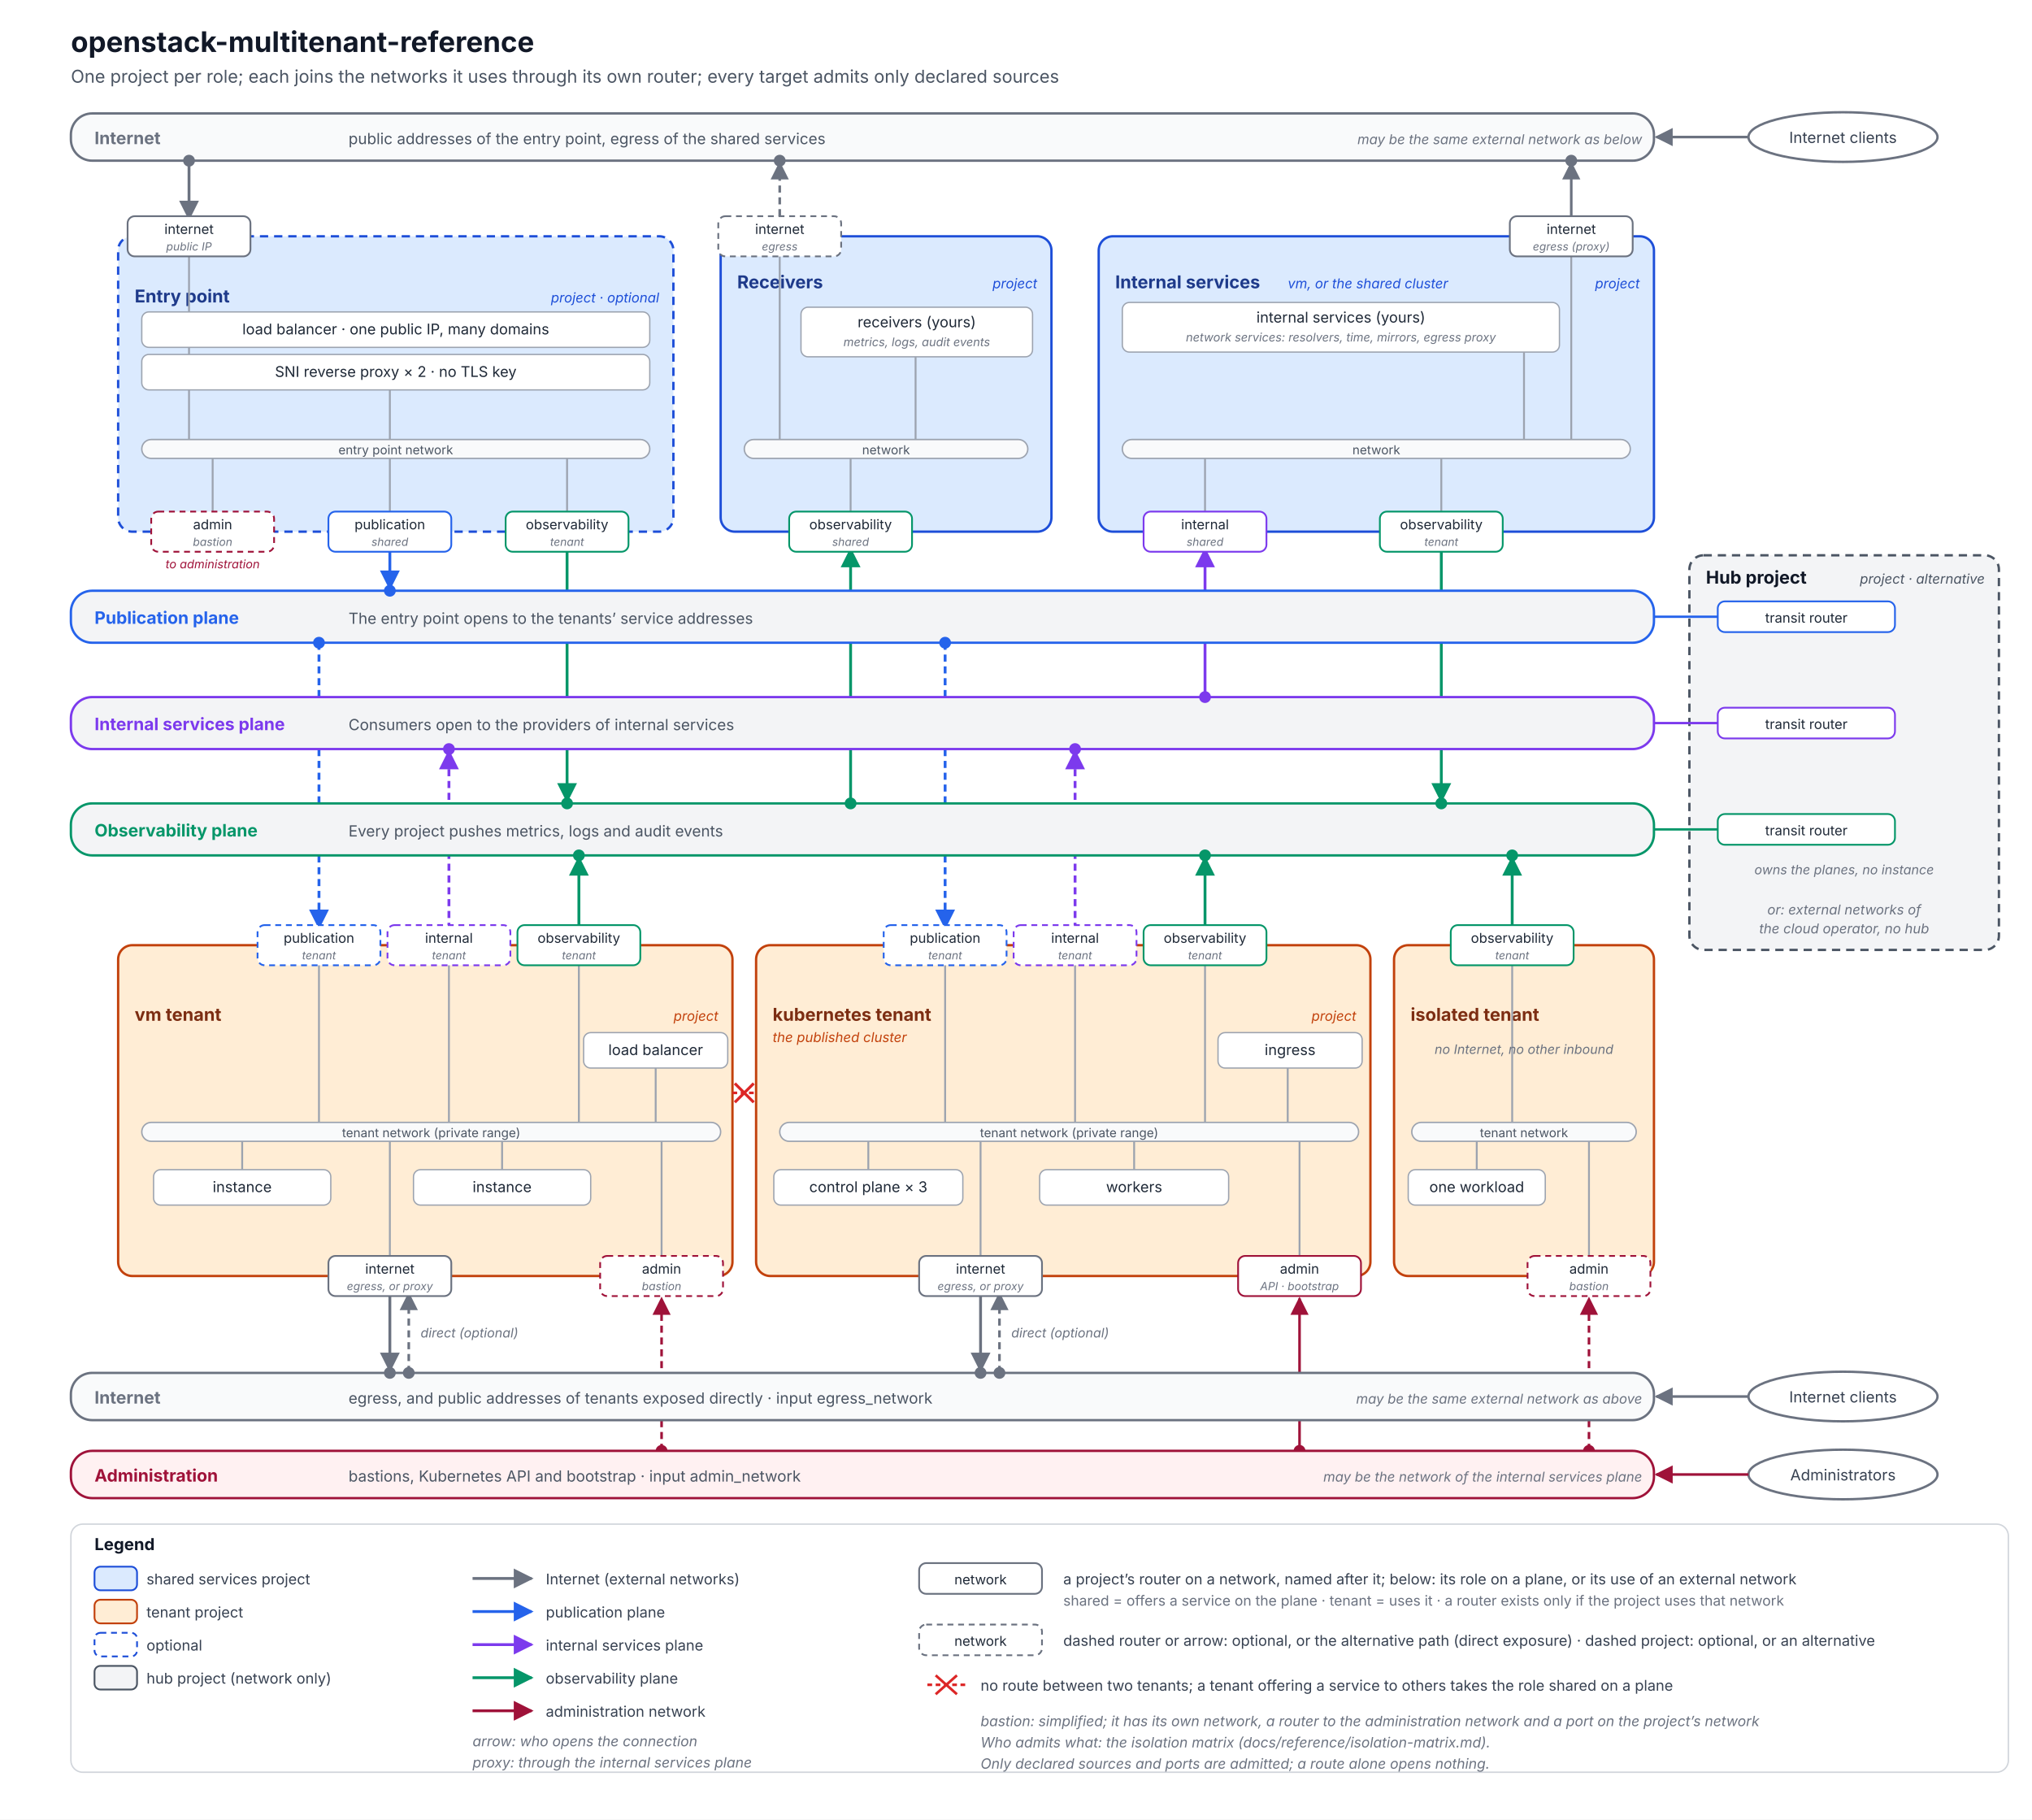
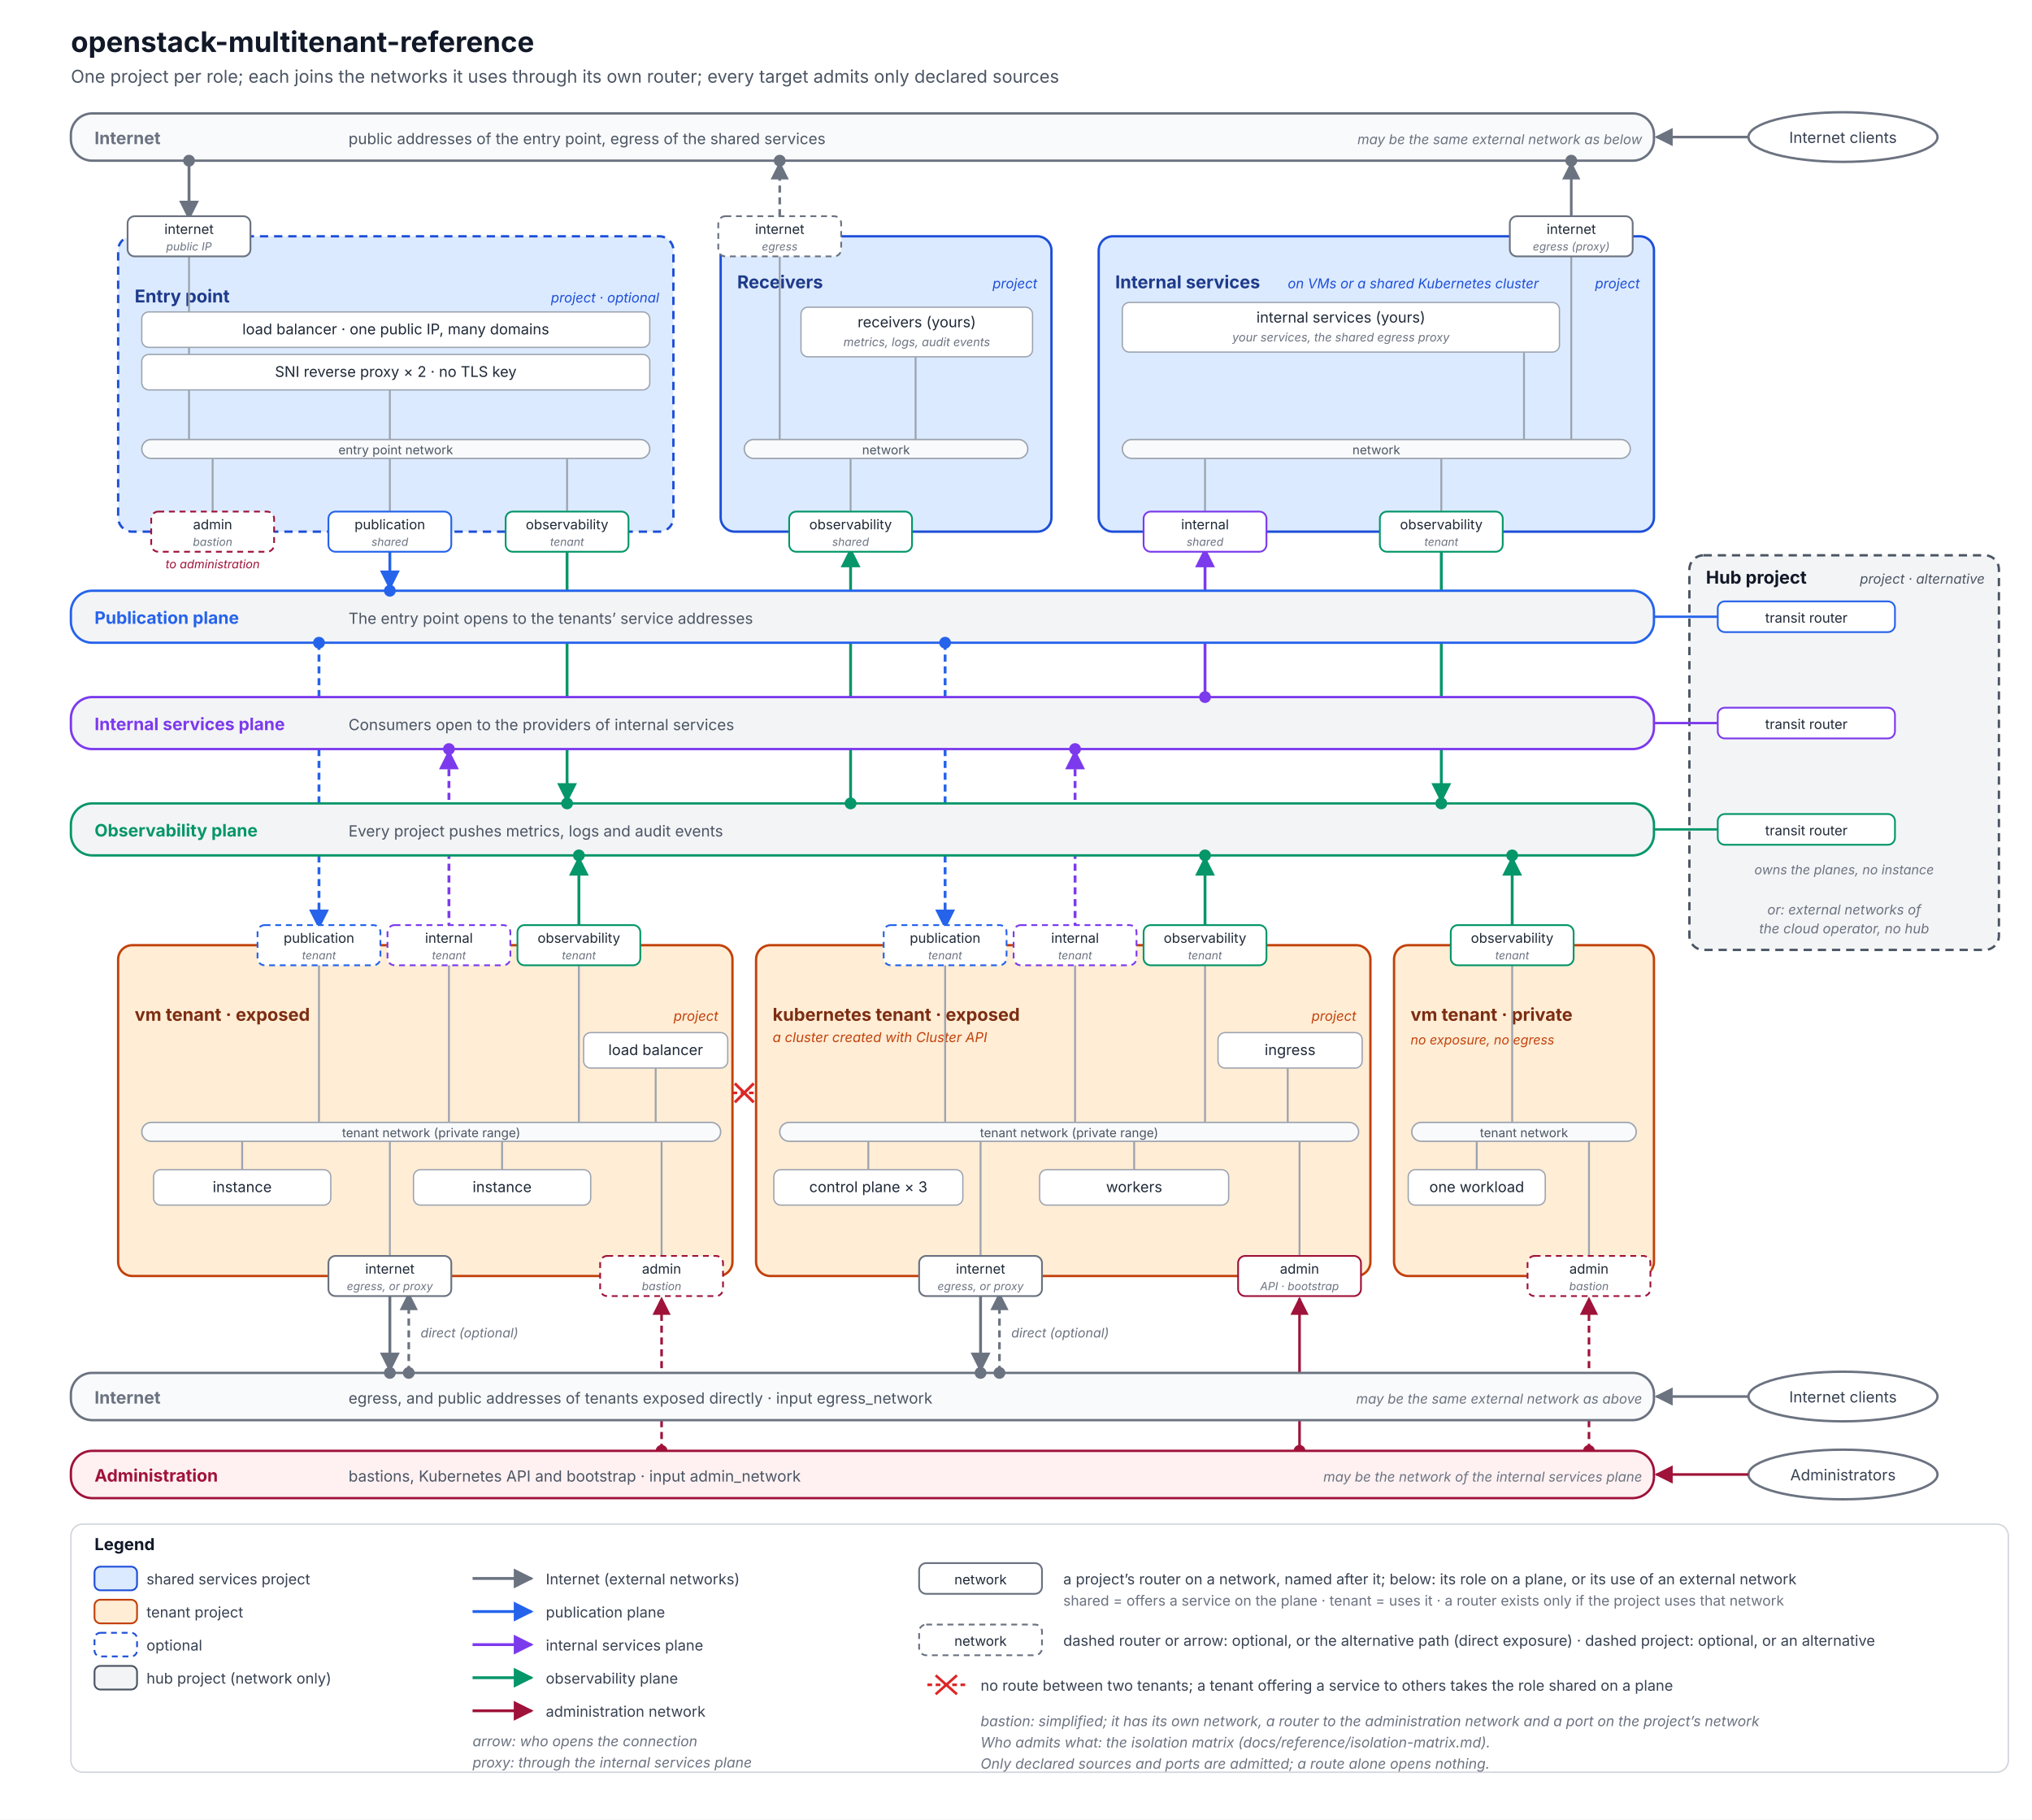
<svg xmlns="http://www.w3.org/2000/svg" viewBox="0 0 1720 1540" width="1720" height="1540" font-family="Inter,'Segoe UI',Helvetica,Arial,'DejaVu Sans',sans-serif">
  <defs>
    <marker id="madm" viewBox="0 0 10 10" refX="9" refY="5" markerWidth="7" markerHeight="7" orient="auto-start-reverse">
      <path d="M0,0 L10,5 L0,10 z" fill="#9f1239" />
    </marker>
    <marker id="mnet" viewBox="0 0 10 10" refX="9" refY="5" markerWidth="7" markerHeight="7" orient="auto-start-reverse">
      <path d="M0,0 L10,5 L0,10 z" fill="#6b7280" />
    </marker>
    <marker id="mpub" viewBox="0 0 10 10" refX="9" refY="5" markerWidth="7" markerHeight="7" orient="auto-start-reverse">
      <path d="M0,0 L10,5 L0,10 z" fill="#2563eb" />
    </marker>
    <marker id="mint" viewBox="0 0 10 10" refX="9" refY="5" markerWidth="7" markerHeight="7" orient="auto-start-reverse">
      <path d="M0,0 L10,5 L0,10 z" fill="#7c3aed" />
    </marker>
    <marker id="mobs" viewBox="0 0 10 10" refX="9" refY="5" markerWidth="7" markerHeight="7" orient="auto-start-reverse">
      <path d="M0,0 L10,5 L0,10 z" fill="#059669" />
    </marker>
    <marker id="mlan" viewBox="0 0 10 10" refX="9" refY="5" markerWidth="7" markerHeight="7" orient="auto-start-reverse">
      <path d="M0,0 L10,5 L0,10 z" fill="#9ca3af" />
    </marker>
    <marker id="mr" viewBox="0 0 10 10" refX="9" refY="5" markerWidth="7" markerHeight="7" orient="auto-start-reverse">
      <path d="M0,0 L10,5 L0,10 z" fill="#dc2626" />
    </marker>
  </defs>
  <rect width="1720" height="1540" fill="#ffffff" />
  <text x="60" y="44" font-size="24" fill="#111827" font-weight="bold" text-anchor="start">openstack-multitenant-reference</text>
  <text x="60" y="70" font-size="15" fill="#4b5563" font-weight="normal" text-anchor="start">One project per role; each joins the networks it uses through its own router; every target admits only declared sources</text>
  <line x1="330" y1="463" x2="330" y2="498" stroke="#2563eb" stroke-width="2.4" marker-end="url(#mpub)" />
  <line x1="480" y1="463" x2="480" y2="678" stroke="#059669" stroke-width="2.4" marker-end="url(#mobs)" />
  <line x1="720" y1="680" x2="720" y2="465" stroke="#059669" stroke-width="2.4" marker-end="url(#mobs)" />
  <line x1="1020" y1="590" x2="1020" y2="465" stroke="#7c3aed" stroke-width="2.4" marker-end="url(#mint)" />
  <line x1="1220" y1="463" x2="1220" y2="678" stroke="#059669" stroke-width="2.4" marker-end="url(#mobs)" />
  <line x1="270" y1="544" x2="270" y2="785" stroke="#2563eb" stroke-width="2.4" stroke-dasharray="6 4" marker-end="url(#mpub)" />
  <line x1="380" y1="787" x2="380" y2="636" stroke="#7c3aed" stroke-width="2.4" stroke-dasharray="6 4" marker-end="url(#mint)" />
  <line x1="490" y1="787" x2="490" y2="726" stroke="#059669" stroke-width="2.4" marker-end="url(#mobs)" />
  <line x1="800" y1="544" x2="800" y2="785" stroke="#2563eb" stroke-width="2.4" stroke-dasharray="6 4" marker-end="url(#mpub)" />
  <line x1="910" y1="787" x2="910" y2="636" stroke="#7c3aed" stroke-width="2.4" stroke-dasharray="6 4" marker-end="url(#mint)" />
  <line x1="1020" y1="787" x2="1020" y2="726" stroke="#059669" stroke-width="2.4" marker-end="url(#mobs)" />
  <line x1="1280" y1="787" x2="1280" y2="726" stroke="#059669" stroke-width="2.4" marker-end="url(#mobs)" />
  <rect x="60" y="96" width="1340" height="40" rx="18" fill="#f9fafb" stroke="#6b7280" stroke-width="2" />
  <text x="80" y="122" font-size="14.5" fill="#6b7280" font-weight="bold" text-anchor="start">Internet</text>
  <text x="295" y="122" font-size="13" fill="#4b5563" font-weight="normal" text-anchor="start">public addresses of the entry point, egress of the shared services</text>
  <line x1="560" y1="1228" x2="560" y2="1099" stroke="#9f1239" stroke-width="2.2" stroke-dasharray="6 4" marker-end="url(#madm)" />
  <circle cx="560" cy="1228" r="5" fill="#9f1239" />
  <line x1="1100" y1="1228" x2="1100" y2="1099" stroke="#9f1239" stroke-width="2.2" marker-end="url(#madm)" />
  <circle cx="1100" cy="1228" r="5" fill="#9f1239" />
  <line x1="1345" y1="1228" x2="1345" y2="1099" stroke="#9f1239" stroke-width="2.2" stroke-dasharray="6 4" marker-end="url(#madm)" />
  <circle cx="1345" cy="1228" r="5" fill="#9f1239" />
  <rect x="60" y="1162" width="1340" height="40" rx="18" fill="#f9fafb" stroke="#6b7280" stroke-width="2" />
  <text x="80" y="1188" font-size="14.5" fill="#6b7280" font-weight="bold" text-anchor="start">Internet</text>
  <text x="295" y="1188" font-size="13" fill="#4b5563" font-weight="normal" text-anchor="start">egress, and public addresses of tenants exposed directly · input egress_network</text>
  <text x="1390" y="122" font-size="11.5" fill="#6b7280" font-weight="normal" text-anchor="end" font-style="italic">may be the same external network as below</text>
  <text x="1390" y="1188" font-size="11.5" fill="#6b7280" font-weight="normal" text-anchor="end" font-style="italic">may be the same external network as above</text>
  <ellipse cx="1560" cy="116" rx="80" ry="21" fill="#ffffff" stroke="#6b7280" stroke-width="2" />
  <text x="1560" y="121" font-size="13" fill="#374151" font-weight="normal" text-anchor="middle">Internet clients</text>
  <line x1="1480" y1="116" x2="1402" y2="116" stroke="#6b7280" stroke-width="2.2" marker-end="url(#mnet)" />
  <ellipse cx="1560" cy="1182" rx="80" ry="21" fill="#ffffff" stroke="#6b7280" stroke-width="2" />
  <text x="1560" y="1187" font-size="13" fill="#374151" font-weight="normal" text-anchor="middle">Internet clients</text>
  <line x1="1480" y1="1182" x2="1402" y2="1182" stroke="#6b7280" stroke-width="2.2" marker-end="url(#mnet)" />
  <line x1="660" y1="183" x2="660" y2="138" stroke="#6b7280" stroke-width="2.2" stroke-dasharray="6 4" marker-end="url(#mnet)" />
  <circle cx="660" cy="136" r="5" fill="#6b7280" />
  <line x1="1330" y1="183" x2="1330" y2="138" stroke="#6b7280" stroke-width="2.2" marker-end="url(#mnet)" />
  <circle cx="1330" cy="136" r="5" fill="#6b7280" />
  <line x1="160" y1="136" x2="160" y2="185" stroke="#6b7280" stroke-width="2.4" marker-end="url(#mnet)" />
  <circle cx="160" cy="136" r="5" fill="#6b7280" />
  <line x1="330" y1="1093" x2="330" y2="1160" stroke="#6b7280" stroke-width="2.4" marker-end="url(#mnet)" />
  <circle cx="330" cy="1162" r="5" fill="#6b7280" />
  <line x1="830" y1="1093" x2="830" y2="1160" stroke="#6b7280" stroke-width="2.4" marker-end="url(#mnet)" />
  <circle cx="830" cy="1162" r="5" fill="#6b7280" />
  <rect x="60" y="1228" width="1340" height="40" rx="18" fill="#fff1f2" stroke="#9f1239" stroke-width="2" />
  <text x="80" y="1254" font-size="14.5" fill="#9f1239" font-weight="bold" text-anchor="start">Administration</text>
  <text x="295" y="1254" font-size="13" fill="#4b5563" font-weight="normal" text-anchor="start">bastions, Kubernetes API and bootstrap · input admin_network</text>
  <text x="1390" y="1254" font-size="11.5" fill="#6b7280" font-weight="normal" text-anchor="end" font-style="italic">may be the network of the internal services plane</text>
  <ellipse cx="1560" cy="1248" rx="80" ry="21" fill="#ffffff" stroke="#6b7280" stroke-width="2" />
  <text x="1560" y="1253" font-size="13" fill="#374151" font-weight="normal" text-anchor="middle">Administrators</text>
  <line x1="1480" y1="1248" x2="1402" y2="1248" stroke="#9f1239" stroke-width="2.2" marker-end="url(#madm)" />
  <line x1="346" y1="1162" x2="346" y2="1095" stroke="#6b7280" stroke-width="2.2" stroke-dasharray="6 4" marker-end="url(#mnet)" />
  <circle cx="346" cy="1162" r="5" fill="#6b7280" />
  <text x="356" y="1132" font-size="11" fill="#6b7280" font-weight="normal" text-anchor="start" font-style="italic">direct (optional)</text>
  <line x1="846" y1="1162" x2="846" y2="1095" stroke="#6b7280" stroke-width="2.2" stroke-dasharray="6 4" marker-end="url(#mnet)" />
  <circle cx="846" cy="1162" r="5" fill="#6b7280" />
  <text x="856" y="1132" font-size="11" fill="#6b7280" font-weight="normal" text-anchor="start" font-style="italic">direct (optional)</text>
  <rect x="60" y="500" width="1340" height="44" rx="18" fill="#f3f4f6" stroke="#2563eb" stroke-width="2" />
  <text x="80" y="528" font-size="14.5" fill="#2563eb" font-weight="bold" text-anchor="start">Publication plane</text>
  <text x="295" y="528" font-size="13" fill="#4b5563" font-weight="normal" text-anchor="start">The entry point opens to the tenants’ service addresses</text>
  <rect x="60" y="590" width="1340" height="44" rx="18" fill="#f3f4f6" stroke="#7c3aed" stroke-width="2" />
  <text x="80" y="618" font-size="14.5" fill="#7c3aed" font-weight="bold" text-anchor="start">Internal services plane</text>
  <text x="295" y="618" font-size="13" fill="#4b5563" font-weight="normal" text-anchor="start">Consumers open to the providers of internal services</text>
  <rect x="60" y="680" width="1340" height="44" rx="18" fill="#f3f4f6" stroke="#059669" stroke-width="2" />
  <text x="80" y="708" font-size="14.5" fill="#059669" font-weight="bold" text-anchor="start">Observability plane</text>
  <text x="295" y="708" font-size="13" fill="#4b5563" font-weight="normal" text-anchor="start">Every project pushes metrics, logs and audit events</text>
  <circle cx="330" cy="500" r="5" fill="#2563eb" />
  <circle cx="480" cy="680" r="5" fill="#059669" />
  <circle cx="720" cy="680" r="5" fill="#059669" />
  <circle cx="1020" cy="590" r="5" fill="#7c3aed" />
  <circle cx="1220" cy="680" r="5" fill="#059669" />
  <circle cx="270" cy="544" r="5" fill="#2563eb" />
  <circle cx="380" cy="634" r="5" fill="#7c3aed" />
  <circle cx="490" cy="724" r="5" fill="#059669" />
  <circle cx="800" cy="544" r="5" fill="#2563eb" />
  <circle cx="910" cy="634" r="5" fill="#7c3aed" />
  <circle cx="1020" cy="724" r="5" fill="#059669" />
  <circle cx="1280" cy="724" r="5" fill="#059669" />
  <rect x="1430" y="470" width="262" height="334" rx="12" fill="#f3f4f6" stroke="#4b5563" stroke-width="2" stroke-dasharray="7 5" />
  <text x="1444" y="494" font-size="15" fill="#111827" font-weight="bold" text-anchor="start">Hub project</text>
  <text x="1680" y="494" font-size="11.5" fill="#4b5563" font-weight="normal" text-anchor="end" font-style="italic">project · alternative</text>
  <line x1="1400" y1="522.0" x2="1454" y2="522.0" stroke="#2563eb" stroke-width="2" />
  <rect x="1454" y="509.0" width="150" height="26" rx="6" fill="#ffffff" stroke="#2563eb" stroke-width="1.5" />
  <text x="1529" y="527.0" font-size="11.5" fill="#1f2937" font-weight="normal" text-anchor="middle">transit router</text>
  <line x1="1400" y1="612.0" x2="1454" y2="612.0" stroke="#7c3aed" stroke-width="2" />
  <rect x="1454" y="599.0" width="150" height="26" rx="6" fill="#ffffff" stroke="#7c3aed" stroke-width="1.5" />
  <text x="1529" y="617.0" font-size="11.5" fill="#1f2937" font-weight="normal" text-anchor="middle">transit router</text>
  <line x1="1400" y1="702.0" x2="1454" y2="702.0" stroke="#059669" stroke-width="2" />
  <rect x="1454" y="689.0" width="150" height="26" rx="6" fill="#ffffff" stroke="#059669" stroke-width="1.5" />
  <text x="1529" y="707.0" font-size="11.5" fill="#1f2937" font-weight="normal" text-anchor="middle">transit router</text>
  <text x="1561" y="740" font-size="11" fill="#6b7280" font-weight="normal" text-anchor="middle" font-style="italic">owns the planes, no instance</text>
  <text x="1561" y="774" font-size="11.5" fill="#6b7280" font-weight="normal" text-anchor="middle" font-style="italic">or: external networks of</text>
  <text x="1561" y="790" font-size="11.5" fill="#6b7280" font-weight="normal" text-anchor="middle" font-style="italic">the cloud operator, no hub</text>
  <rect x="100" y="200" width="470" height="250" rx="12" fill="#dbeafe" stroke="#1d4ed8" stroke-width="2" stroke-dasharray="7 5" />
  <text x="114" y="256" font-size="15" fill="#1e3a8a" font-weight="bold" text-anchor="start">Entry point</text>
  <text x="558" y="256" font-size="11.5" fill="#1d4ed8" font-weight="normal" text-anchor="end" font-style="italic">project · optional</text>
  <line x1="160" y1="213" x2="160" y2="372" stroke="#9ca3af" stroke-width="1.6" />
  <rect x="120" y="264" width="430" height="30" rx="6" fill="#ffffff" stroke="#9ca3af" stroke-width="1.1" />
  <text x="335.0" y="283.0" font-size="12.5" fill="#1f2937" text-anchor="middle">load balancer · one public IP, many domains</text>
  <rect x="120" y="300" width="430" height="30" rx="6" fill="#ffffff" stroke="#9ca3af" stroke-width="1.1" />
  <text x="335.0" y="319.0" font-size="12.5" fill="#1f2937" text-anchor="middle">SNI reverse proxy × 2 · no TLS key</text>
  <line x1="330" y1="330" x2="330" y2="372" stroke="#9ca3af" stroke-width="1.6" />
  <rect x="120" y="372" width="430" height="16" rx="8" fill="#f9fafb" stroke="#9ca3af" stroke-width="1.2" />
  <text x="335.0" y="384.5" font-size="10.5" fill="#4b5563" font-weight="normal" text-anchor="middle">entry point network</text>
  <line x1="330" y1="388" x2="330" y2="437" stroke="#9ca3af" stroke-width="1.6" />
  <line x1="480" y1="388" x2="480" y2="437" stroke="#9ca3af" stroke-width="1.6" />
  <rect x="610" y="200" width="280" height="250" rx="12" fill="#dbeafe" stroke="#1d4ed8" stroke-width="2" />
  <text x="624" y="244" font-size="15" fill="#1e3a8a" font-weight="bold" text-anchor="start">Receivers</text>
  <text x="878" y="244" font-size="11.5" fill="#1d4ed8" font-weight="normal" text-anchor="end" font-style="italic">project</text>
  <line x1="775" y1="302" x2="775" y2="372" stroke="#9ca3af" stroke-width="1.6" />
  <rect x="678" y="260" width="196" height="42" rx="6" fill="#ffffff" stroke="#9ca3af" stroke-width="1.1" />
  <text x="776.0" y="277.0" font-size="12.5" fill="#1f2937" text-anchor="middle">receivers (yours)</text>
  <text x="776.0" y="293.0" font-size="10" fill="#6b7280" text-anchor="middle" font-style="italic">metrics, logs, audit events</text>
  <rect x="630" y="372" width="240" height="16" rx="8" fill="#f9fafb" stroke="#9ca3af" stroke-width="1.2" />
  <text x="750.0" y="384.5" font-size="10.5" fill="#4b5563" font-weight="normal" text-anchor="middle">network</text>
  <line x1="720" y1="388" x2="720" y2="437" stroke="#9ca3af" stroke-width="1.6" />
  <rect x="930" y="200" width="470" height="250" rx="12" fill="#dbeafe" stroke="#1d4ed8" stroke-width="2" />
  <text x="944" y="244" font-size="15" fill="#1e3a8a" font-weight="bold" text-anchor="start">Internal services</text>
  <text x="1388" y="244" font-size="11.5" fill="#1d4ed8" font-weight="normal" text-anchor="end" font-style="italic">project</text>
-   <text x="1090" y="244" font-size="11.5" fill="#1d4ed8" font-weight="normal" text-anchor="start" font-style="italic">vm, or the shared cluster</text>
+   <text x="1090" y="244" font-size="11.5" fill="#1d4ed8" font-weight="normal" text-anchor="start" font-style="italic">on VMs or a shared Kubernetes cluster</text>
  <line x1="1290" y1="298" x2="1290" y2="372" stroke="#9ca3af" stroke-width="1.6" />
  <rect x="950" y="256" width="370" height="42" rx="6" fill="#ffffff" stroke="#9ca3af" stroke-width="1.1" />
  <text x="1135.0" y="273.0" font-size="12.5" fill="#1f2937" text-anchor="middle">internal services (yours)</text>
-   <text x="1135.0" y="289.0" font-size="10" fill="#6b7280" text-anchor="middle" font-style="italic">network services: resolvers, time, mirrors, egress proxy</text>
+   <text x="1135.0" y="289.0" font-size="10" fill="#6b7280" text-anchor="middle" font-style="italic">your services, the shared egress proxy</text>
  <rect x="950" y="372" width="430" height="16" rx="8" fill="#f9fafb" stroke="#9ca3af" stroke-width="1.2" />
  <text x="1165.0" y="384.5" font-size="10.5" fill="#4b5563" font-weight="normal" text-anchor="middle">network</text>
  <line x1="1020" y1="388" x2="1020" y2="437" stroke="#9ca3af" stroke-width="1.6" />
  <line x1="1220" y1="388" x2="1220" y2="437" stroke="#9ca3af" stroke-width="1.6" />
  <rect x="108.0" y="183" width="104" height="34" rx="6" fill="#ffffff" stroke="#6b7280" stroke-width="1.5" />
  <text x="160" y="198" font-size="11.5" fill="#1f2937" font-weight="normal" text-anchor="middle">internet</text>
  <text x="160" y="212" font-size="9.5" fill="#6b7280" font-weight="normal" text-anchor="middle" font-style="italic">public IP</text>
  <line x1="180" y1="388" x2="180" y2="433" stroke="#9ca3af" stroke-width="1.6" />
  <rect x="128.0" y="433" width="104" height="34" rx="6" fill="#ffffff" stroke="#9f1239" stroke-width="1.5" stroke-dasharray="5 4" />
  <text x="180" y="448" font-size="11.5" fill="#1f2937" font-weight="normal" text-anchor="middle">admin</text>
  <text x="180" y="462" font-size="9.5" fill="#6b7280" font-weight="normal" text-anchor="middle" font-style="italic">bastion</text>
  <text x="180" y="481" font-size="10" fill="#9f1239" font-weight="normal" text-anchor="middle" font-style="italic">to administration</text>
  <line x1="660" y1="217" x2="660" y2="372" stroke="#9ca3af" stroke-width="1.6" />
  <line x1="1330" y1="217" x2="1330" y2="372" stroke="#9ca3af" stroke-width="1.6" />
  <rect x="608.0" y="183" width="104" height="34" rx="6" fill="#ffffff" stroke="#6b7280" stroke-width="1.5" stroke-dasharray="5 4" />
  <text x="660" y="198" font-size="11.5" fill="#1f2937" font-weight="normal" text-anchor="middle">internet</text>
  <text x="660" y="212" font-size="9.5" fill="#6b7280" font-weight="normal" text-anchor="middle" font-style="italic">egress</text>
  <rect x="1278.0" y="183" width="104" height="34" rx="6" fill="#ffffff" stroke="#6b7280" stroke-width="1.5" />
  <text x="1330" y="198" font-size="11.5" fill="#1f2937" font-weight="normal" text-anchor="middle">internet</text>
  <text x="1330" y="212" font-size="9.5" fill="#6b7280" font-weight="normal" text-anchor="middle" font-style="italic">egress (proxy)</text>
  <rect x="100" y="800" width="520" height="280" rx="12" fill="#ffedd5" stroke="#c2410c" stroke-width="2" />
-   <text x="114" y="864" font-size="15" fill="#7c2d12" font-weight="bold" text-anchor="start">vm tenant</text>
+   <text x="114" y="864" font-size="15" fill="#7c2d12" font-weight="bold" text-anchor="start">vm tenant · exposed</text>
  <text x="608" y="864" font-size="11.5" fill="#c2410c" font-weight="normal" text-anchor="end" font-style="italic">project</text>
  <line x1="555" y1="904" x2="555" y2="950" stroke="#9ca3af" stroke-width="1.6" />
  <rect x="494" y="874" width="122" height="30" rx="6" fill="#ffffff" stroke="#9ca3af" stroke-width="1.1" />
  <text x="555.0" y="893.0" font-size="12.5" fill="#1f2937" text-anchor="middle">load balancer</text>
  <rect x="120" y="950" width="490" height="16" rx="8" fill="#f9fafb" stroke="#9ca3af" stroke-width="1.2" />
  <text x="365.0" y="962.5" font-size="10.5" fill="#4b5563" font-weight="normal" text-anchor="middle">tenant network (private range)</text>
  <line x1="270" y1="813" x2="270" y2="950" stroke="#9ca3af" stroke-width="1.6" />
  <line x1="380" y1="813" x2="380" y2="950" stroke="#9ca3af" stroke-width="1.6" />
  <line x1="490" y1="813" x2="490" y2="950" stroke="#9ca3af" stroke-width="1.6" />
  <line x1="205" y1="966" x2="205" y2="990" stroke="#9ca3af" stroke-width="1.6" />
  <line x1="425" y1="966" x2="425" y2="990" stroke="#9ca3af" stroke-width="1.6" />
  <rect x="130" y="990" width="150" height="30" rx="6" fill="#ffffff" stroke="#9ca3af" stroke-width="1.1" />
  <text x="205.0" y="1009.0" font-size="12.5" fill="#1f2937" text-anchor="middle">instance</text>
  <rect x="350" y="990" width="150" height="30" rx="6" fill="#ffffff" stroke="#9ca3af" stroke-width="1.1" />
  <text x="425.0" y="1009.0" font-size="12.5" fill="#1f2937" text-anchor="middle">instance</text>
  <line x1="330" y1="966" x2="330" y2="1067" stroke="#9ca3af" stroke-width="1.6" />
  <line x1="560" y1="966" x2="560" y2="1063" stroke="#9ca3af" stroke-width="1.6" />
  <rect x="640" y="800" width="520" height="280" rx="12" fill="#ffedd5" stroke="#c2410c" stroke-width="2" />
-   <text x="654" y="864" font-size="15" fill="#7c2d12" font-weight="bold" text-anchor="start">kubernetes tenant</text>
+   <text x="654" y="864" font-size="15" fill="#7c2d12" font-weight="bold" text-anchor="start">kubernetes tenant · exposed</text>
  <text x="1148" y="864" font-size="11.5" fill="#c2410c" font-weight="normal" text-anchor="end" font-style="italic">project</text>
-   <text x="654" y="882" font-size="11.5" fill="#c2410c" font-weight="normal" text-anchor="start" font-style="italic">the published cluster</text>
+   <text x="654" y="882" font-size="11.5" fill="#c2410c" font-weight="normal" text-anchor="start" font-style="italic">a cluster created with Cluster API</text>
  <line x1="1090" y1="904" x2="1090" y2="950" stroke="#9ca3af" stroke-width="1.6" />
  <rect x="1031" y="874" width="122" height="30" rx="6" fill="#ffffff" stroke="#9ca3af" stroke-width="1.1" />
  <text x="1092.0" y="893.0" font-size="12.5" fill="#1f2937" text-anchor="middle">ingress</text>
  <rect x="660" y="950" width="490" height="16" rx="8" fill="#f9fafb" stroke="#9ca3af" stroke-width="1.2" />
  <text x="905.0" y="962.5" font-size="10.5" fill="#4b5563" font-weight="normal" text-anchor="middle">tenant network (private range)</text>
  <line x1="800" y1="813" x2="800" y2="950" stroke="#9ca3af" stroke-width="1.6" />
  <line x1="910" y1="813" x2="910" y2="950" stroke="#9ca3af" stroke-width="1.6" />
  <line x1="1020" y1="813" x2="1020" y2="950" stroke="#9ca3af" stroke-width="1.6" />
  <line x1="735" y1="966" x2="735" y2="990" stroke="#9ca3af" stroke-width="1.6" />
  <line x1="960" y1="966" x2="960" y2="990" stroke="#9ca3af" stroke-width="1.6" />
  <rect x="655" y="990" width="160" height="30" rx="6" fill="#ffffff" stroke="#9ca3af" stroke-width="1.1" />
  <text x="735.0" y="1009.0" font-size="12.5" fill="#1f2937" text-anchor="middle">control plane × 3</text>
  <rect x="880" y="990" width="160" height="30" rx="6" fill="#ffffff" stroke="#9ca3af" stroke-width="1.1" />
  <text x="960.0" y="1009.0" font-size="12.5" fill="#1f2937" text-anchor="middle">workers</text>
  <line x1="830" y1="966" x2="830" y2="1067" stroke="#9ca3af" stroke-width="1.6" />
  <line x1="1100" y1="966" x2="1100" y2="1063" stroke="#9ca3af" stroke-width="1.6" />
  <rect x="1180" y="800" width="220" height="280" rx="12" fill="#ffedd5" stroke="#c2410c" stroke-width="2" />
-   <text x="1194" y="864" font-size="15" fill="#7c2d12" font-weight="bold" text-anchor="start">isolated tenant</text>
+   <text x="1194" y="864" font-size="15" fill="#7c2d12" font-weight="bold" text-anchor="start">vm tenant · private</text>
  <rect x="1195" y="950" width="190" height="16" rx="8" fill="#f9fafb" stroke="#9ca3af" stroke-width="1.2" />
  <text x="1290.0" y="962.5" font-size="10.5" fill="#4b5563" font-weight="normal" text-anchor="middle">tenant network</text>
  <line x1="1280" y1="813" x2="1280" y2="950" stroke="#9ca3af" stroke-width="1.6" />
  <line x1="1345" y1="966" x2="1345" y2="1063" stroke="#9ca3af" stroke-width="1.6" />
  <line x1="1250" y1="966" x2="1250" y2="990" stroke="#9ca3af" stroke-width="1.6" />
  <rect x="1192" y="990" width="116" height="30" rx="6" fill="#ffffff" stroke="#9ca3af" stroke-width="1.1" />
  <text x="1250.0" y="1009.0" font-size="12.5" fill="#1f2937" text-anchor="middle">one workload</text>
-   <text x="1290" y="892" font-size="11" fill="#6b7280" font-weight="normal" text-anchor="middle" font-style="italic">no Internet, no other inbound</text>
+   <text x="1194" y="884" font-size="11" fill="#c2410c" font-weight="normal" text-anchor="start" font-style="italic">no exposure, no egress</text>
  <rect x="278.0" y="433" width="104" height="34" rx="6" fill="#ffffff" stroke="#2563eb" stroke-width="1.5" />
  <text x="330" y="448" font-size="11.5" fill="#1f2937" font-weight="normal" text-anchor="middle">publication</text>
  <text x="330" y="462" font-size="9.5" fill="#6b7280" font-weight="normal" text-anchor="middle" font-style="italic">shared</text>
  <rect x="428.0" y="433" width="104" height="34" rx="6" fill="#ffffff" stroke="#059669" stroke-width="1.5" />
  <text x="480" y="448" font-size="11.5" fill="#1f2937" font-weight="normal" text-anchor="middle">observability</text>
  <text x="480" y="462" font-size="9.5" fill="#6b7280" font-weight="normal" text-anchor="middle" font-style="italic">tenant</text>
  <rect x="668.0" y="433" width="104" height="34" rx="6" fill="#ffffff" stroke="#059669" stroke-width="1.5" />
  <text x="720" y="448" font-size="11.5" fill="#1f2937" font-weight="normal" text-anchor="middle">observability</text>
  <text x="720" y="462" font-size="9.5" fill="#6b7280" font-weight="normal" text-anchor="middle" font-style="italic">shared</text>
  <rect x="968.0" y="433" width="104" height="34" rx="6" fill="#ffffff" stroke="#7c3aed" stroke-width="1.5" />
  <text x="1020" y="448" font-size="11.5" fill="#1f2937" font-weight="normal" text-anchor="middle">internal</text>
  <text x="1020" y="462" font-size="9.5" fill="#6b7280" font-weight="normal" text-anchor="middle" font-style="italic">shared</text>
  <rect x="1168.0" y="433" width="104" height="34" rx="6" fill="#ffffff" stroke="#059669" stroke-width="1.5" />
  <text x="1220" y="448" font-size="11.5" fill="#1f2937" font-weight="normal" text-anchor="middle">observability</text>
  <text x="1220" y="462" font-size="9.5" fill="#6b7280" font-weight="normal" text-anchor="middle" font-style="italic">tenant</text>
  <rect x="218.0" y="783" width="104" height="34" rx="6" fill="#ffffff" stroke="#2563eb" stroke-width="1.5" stroke-dasharray="5 4" />
  <text x="270" y="798" font-size="11.5" fill="#1f2937" font-weight="normal" text-anchor="middle">publication</text>
  <text x="270" y="812" font-size="9.5" fill="#6b7280" font-weight="normal" text-anchor="middle" font-style="italic">tenant</text>
  <rect x="328.0" y="783" width="104" height="34" rx="6" fill="#ffffff" stroke="#7c3aed" stroke-width="1.5" stroke-dasharray="5 4" />
  <text x="380" y="798" font-size="11.5" fill="#1f2937" font-weight="normal" text-anchor="middle">internal</text>
  <text x="380" y="812" font-size="9.5" fill="#6b7280" font-weight="normal" text-anchor="middle" font-style="italic">tenant</text>
  <rect x="438.0" y="783" width="104" height="34" rx="6" fill="#ffffff" stroke="#059669" stroke-width="1.5" />
  <text x="490" y="798" font-size="11.5" fill="#1f2937" font-weight="normal" text-anchor="middle">observability</text>
  <text x="490" y="812" font-size="9.5" fill="#6b7280" font-weight="normal" text-anchor="middle" font-style="italic">tenant</text>
  <rect x="748.0" y="783" width="104" height="34" rx="6" fill="#ffffff" stroke="#2563eb" stroke-width="1.5" stroke-dasharray="5 4" />
  <text x="800" y="798" font-size="11.5" fill="#1f2937" font-weight="normal" text-anchor="middle">publication</text>
  <text x="800" y="812" font-size="9.5" fill="#6b7280" font-weight="normal" text-anchor="middle" font-style="italic">tenant</text>
  <rect x="858.0" y="783" width="104" height="34" rx="6" fill="#ffffff" stroke="#7c3aed" stroke-width="1.5" stroke-dasharray="5 4" />
  <text x="910" y="798" font-size="11.5" fill="#1f2937" font-weight="normal" text-anchor="middle">internal</text>
  <text x="910" y="812" font-size="9.5" fill="#6b7280" font-weight="normal" text-anchor="middle" font-style="italic">tenant</text>
  <rect x="968.0" y="783" width="104" height="34" rx="6" fill="#ffffff" stroke="#059669" stroke-width="1.5" />
  <text x="1020" y="798" font-size="11.5" fill="#1f2937" font-weight="normal" text-anchor="middle">observability</text>
  <text x="1020" y="812" font-size="9.5" fill="#6b7280" font-weight="normal" text-anchor="middle" font-style="italic">tenant</text>
  <rect x="1228.0" y="783" width="104" height="34" rx="6" fill="#ffffff" stroke="#059669" stroke-width="1.5" />
  <text x="1280" y="798" font-size="11.5" fill="#1f2937" font-weight="normal" text-anchor="middle">observability</text>
  <text x="1280" y="812" font-size="9.5" fill="#6b7280" font-weight="normal" text-anchor="middle" font-style="italic">tenant</text>
  <rect x="278.0" y="1063" width="104" height="34" rx="6" fill="#ffffff" stroke="#6b7280" stroke-width="1.5" />
  <text x="330" y="1078" font-size="11.5" fill="#1f2937" font-weight="normal" text-anchor="middle">internet</text>
  <text x="330" y="1092" font-size="9.5" fill="#6b7280" font-weight="normal" text-anchor="middle" font-style="italic">egress, or proxy</text>
  <rect x="778.0" y="1063" width="104" height="34" rx="6" fill="#ffffff" stroke="#6b7280" stroke-width="1.5" />
  <text x="830" y="1078" font-size="11.5" fill="#1f2937" font-weight="normal" text-anchor="middle">internet</text>
  <text x="830" y="1092" font-size="9.5" fill="#6b7280" font-weight="normal" text-anchor="middle" font-style="italic">egress, or proxy</text>
  <rect x="508.0" y="1063" width="104" height="34" rx="6" fill="#ffffff" stroke="#9f1239" stroke-width="1.5" stroke-dasharray="5 4" />
  <text x="560" y="1078" font-size="11.5" fill="#1f2937" font-weight="normal" text-anchor="middle">admin</text>
  <text x="560" y="1092" font-size="9.5" fill="#6b7280" font-weight="normal" text-anchor="middle" font-style="italic">bastion</text>
  <rect x="1048.0" y="1063" width="104" height="34" rx="6" fill="#ffffff" stroke="#9f1239" stroke-width="1.5" />
  <text x="1100" y="1078" font-size="11.5" fill="#1f2937" font-weight="normal" text-anchor="middle">admin</text>
  <text x="1100" y="1092" font-size="9.5" fill="#6b7280" font-weight="normal" text-anchor="middle" font-style="italic">API · bootstrap</text>
  <rect x="1293.0" y="1063" width="104" height="34" rx="6" fill="#ffffff" stroke="#9f1239" stroke-width="1.5" stroke-dasharray="5 4" />
  <text x="1345" y="1078" font-size="11.5" fill="#1f2937" font-weight="normal" text-anchor="middle">admin</text>
  <text x="1345" y="1092" font-size="9.5" fill="#6b7280" font-weight="normal" text-anchor="middle" font-style="italic">bastion</text>
  <line x1="620" y1="925" x2="640" y2="925" stroke="#dc2626" stroke-width="2.2" stroke-dasharray="4 3" />
  <line x1="622" y1="917" x2="638" y2="933" stroke="#dc2626" stroke-width="2.4" />
  <line x1="622" y1="933" x2="638" y2="917" stroke="#dc2626" stroke-width="2.4" />
  <rect x="60" y="1290" width="1640" height="210" rx="10" fill="#ffffff" stroke="#d1d5db" stroke-width="1.2" />
  <text x="80" y="1312" font-size="14" fill="#111827" font-weight="bold" text-anchor="start">Legend</text>
  <rect x="80" y="1326" width="36" height="20" rx="5" fill="#dbeafe" stroke="#1d4ed8" stroke-width="1.5" />
  <text x="124" y="1341" font-size="12.5" fill="#374151" font-weight="normal" text-anchor="start">shared services project</text>
  <rect x="80" y="1354" width="36" height="20" rx="5" fill="#ffedd5" stroke="#c2410c" stroke-width="1.5" />
  <text x="124" y="1369" font-size="12.5" fill="#374151" font-weight="normal" text-anchor="start">tenant project</text>
  <rect x="80" y="1382" width="36" height="20" rx="5" fill="#ffffff" stroke="#1d4ed8" stroke-width="1.5" stroke-dasharray="5 4" />
  <text x="124" y="1397" font-size="12.5" fill="#374151" font-weight="normal" text-anchor="start">optional</text>
  <rect x="80" y="1410" width="36" height="20" rx="5" fill="#f3f4f6" stroke="#4b5563" stroke-width="1.5" />
  <text x="124" y="1425" font-size="12.5" fill="#374151" font-weight="normal" text-anchor="start">hub project (network only)</text>
  <line x1="400" y1="1336" x2="450" y2="1336" stroke="#6b7280" stroke-width="2.4" marker-end="url(#mnet)" />
  <text x="462" y="1341" font-size="12.5" fill="#374151" font-weight="normal" text-anchor="start">Internet (external networks)</text>
  <line x1="400" y1="1364" x2="450" y2="1364" stroke="#2563eb" stroke-width="2.4" marker-end="url(#mpub)" />
  <text x="462" y="1369" font-size="12.5" fill="#374151" font-weight="normal" text-anchor="start">publication plane</text>
  <line x1="400" y1="1392" x2="450" y2="1392" stroke="#7c3aed" stroke-width="2.4" marker-end="url(#mint)" />
  <text x="462" y="1397" font-size="12.5" fill="#374151" font-weight="normal" text-anchor="start">internal services plane</text>
  <line x1="400" y1="1420" x2="450" y2="1420" stroke="#059669" stroke-width="2.4" marker-end="url(#mobs)" />
  <text x="462" y="1425" font-size="12.5" fill="#374151" font-weight="normal" text-anchor="start">observability plane</text>
  <line x1="400" y1="1448" x2="450" y2="1448" stroke="#9f1239" stroke-width="2.4" marker-end="url(#madm)" />
  <text x="462" y="1453" font-size="12.5" fill="#374151" font-weight="normal" text-anchor="start">administration network</text>
  <text x="400" y="1478" font-size="12" fill="#6b7280" font-weight="normal" text-anchor="start" font-style="italic">arrow: who opens the connection</text>
  <text x="400" y="1496" font-size="12" fill="#6b7280" font-weight="normal" text-anchor="start" font-style="italic">proxy: through the internal services plane</text>
  <text x="830" y="1479" font-size="12" fill="#6b7280" font-weight="normal" text-anchor="start" font-style="italic">Who admits what: the isolation matrix (docs/reference/isolation-matrix.md).</text>
  <text x="830" y="1497" font-size="12" fill="#6b7280" font-weight="normal" text-anchor="start" font-style="italic">Only declared sources and ports are admitted; a route alone opens nothing.</text>
  <text x="830" y="1461" font-size="12" fill="#6b7280" font-weight="normal" text-anchor="start" font-style="italic">bastion: simplified; it has its own network, a router to the administration network and a port on the project’s network</text>
  <rect x="778.0" y="1323" width="104" height="26" rx="6" fill="#ffffff" stroke="#6b7280" stroke-width="1.5" />
  <text x="830" y="1341" font-size="11.5" fill="#1f2937" font-weight="normal" text-anchor="middle">network</text>
  <text x="900" y="1341" font-size="12.5" fill="#374151" font-weight="normal" text-anchor="start">a project’s router on a network, named after it; below: its role on a plane, or its use of an external network</text>
  <text x="900" y="1359" font-size="12" fill="#6b7280" font-weight="normal" text-anchor="start">shared = offers a service on the plane · tenant = uses it · a router exists only if the project uses that network</text>
  <rect x="778.0" y="1375" width="104" height="26" rx="6" fill="#ffffff" stroke="#6b7280" stroke-width="1.5" stroke-dasharray="5 4" />
  <text x="830" y="1393" font-size="11.5" fill="#1f2937" font-weight="normal" text-anchor="middle">network</text>
  <text x="900" y="1393" font-size="12.5" fill="#374151" font-weight="normal" text-anchor="start">dashed router or arrow: optional, or the alternative path (direct exposure) · dashed project: optional, or an alternative</text>
  <line x1="785" y1="1426" x2="818" y2="1426" stroke="#dc2626" stroke-width="2.2" stroke-dasharray="4 3" />
  <line x1="792" y1="1418" x2="810" y2="1434" stroke="#dc2626" stroke-width="2.2" />
  <line x1="792" y1="1434" x2="810" y2="1418" stroke="#dc2626" stroke-width="2.2" />
  <text x="830" y="1431" font-size="12.5" fill="#374151" font-weight="normal" text-anchor="start">no route between two tenants; a tenant offering a service to others takes the role shared on a plane</text>
</svg>
